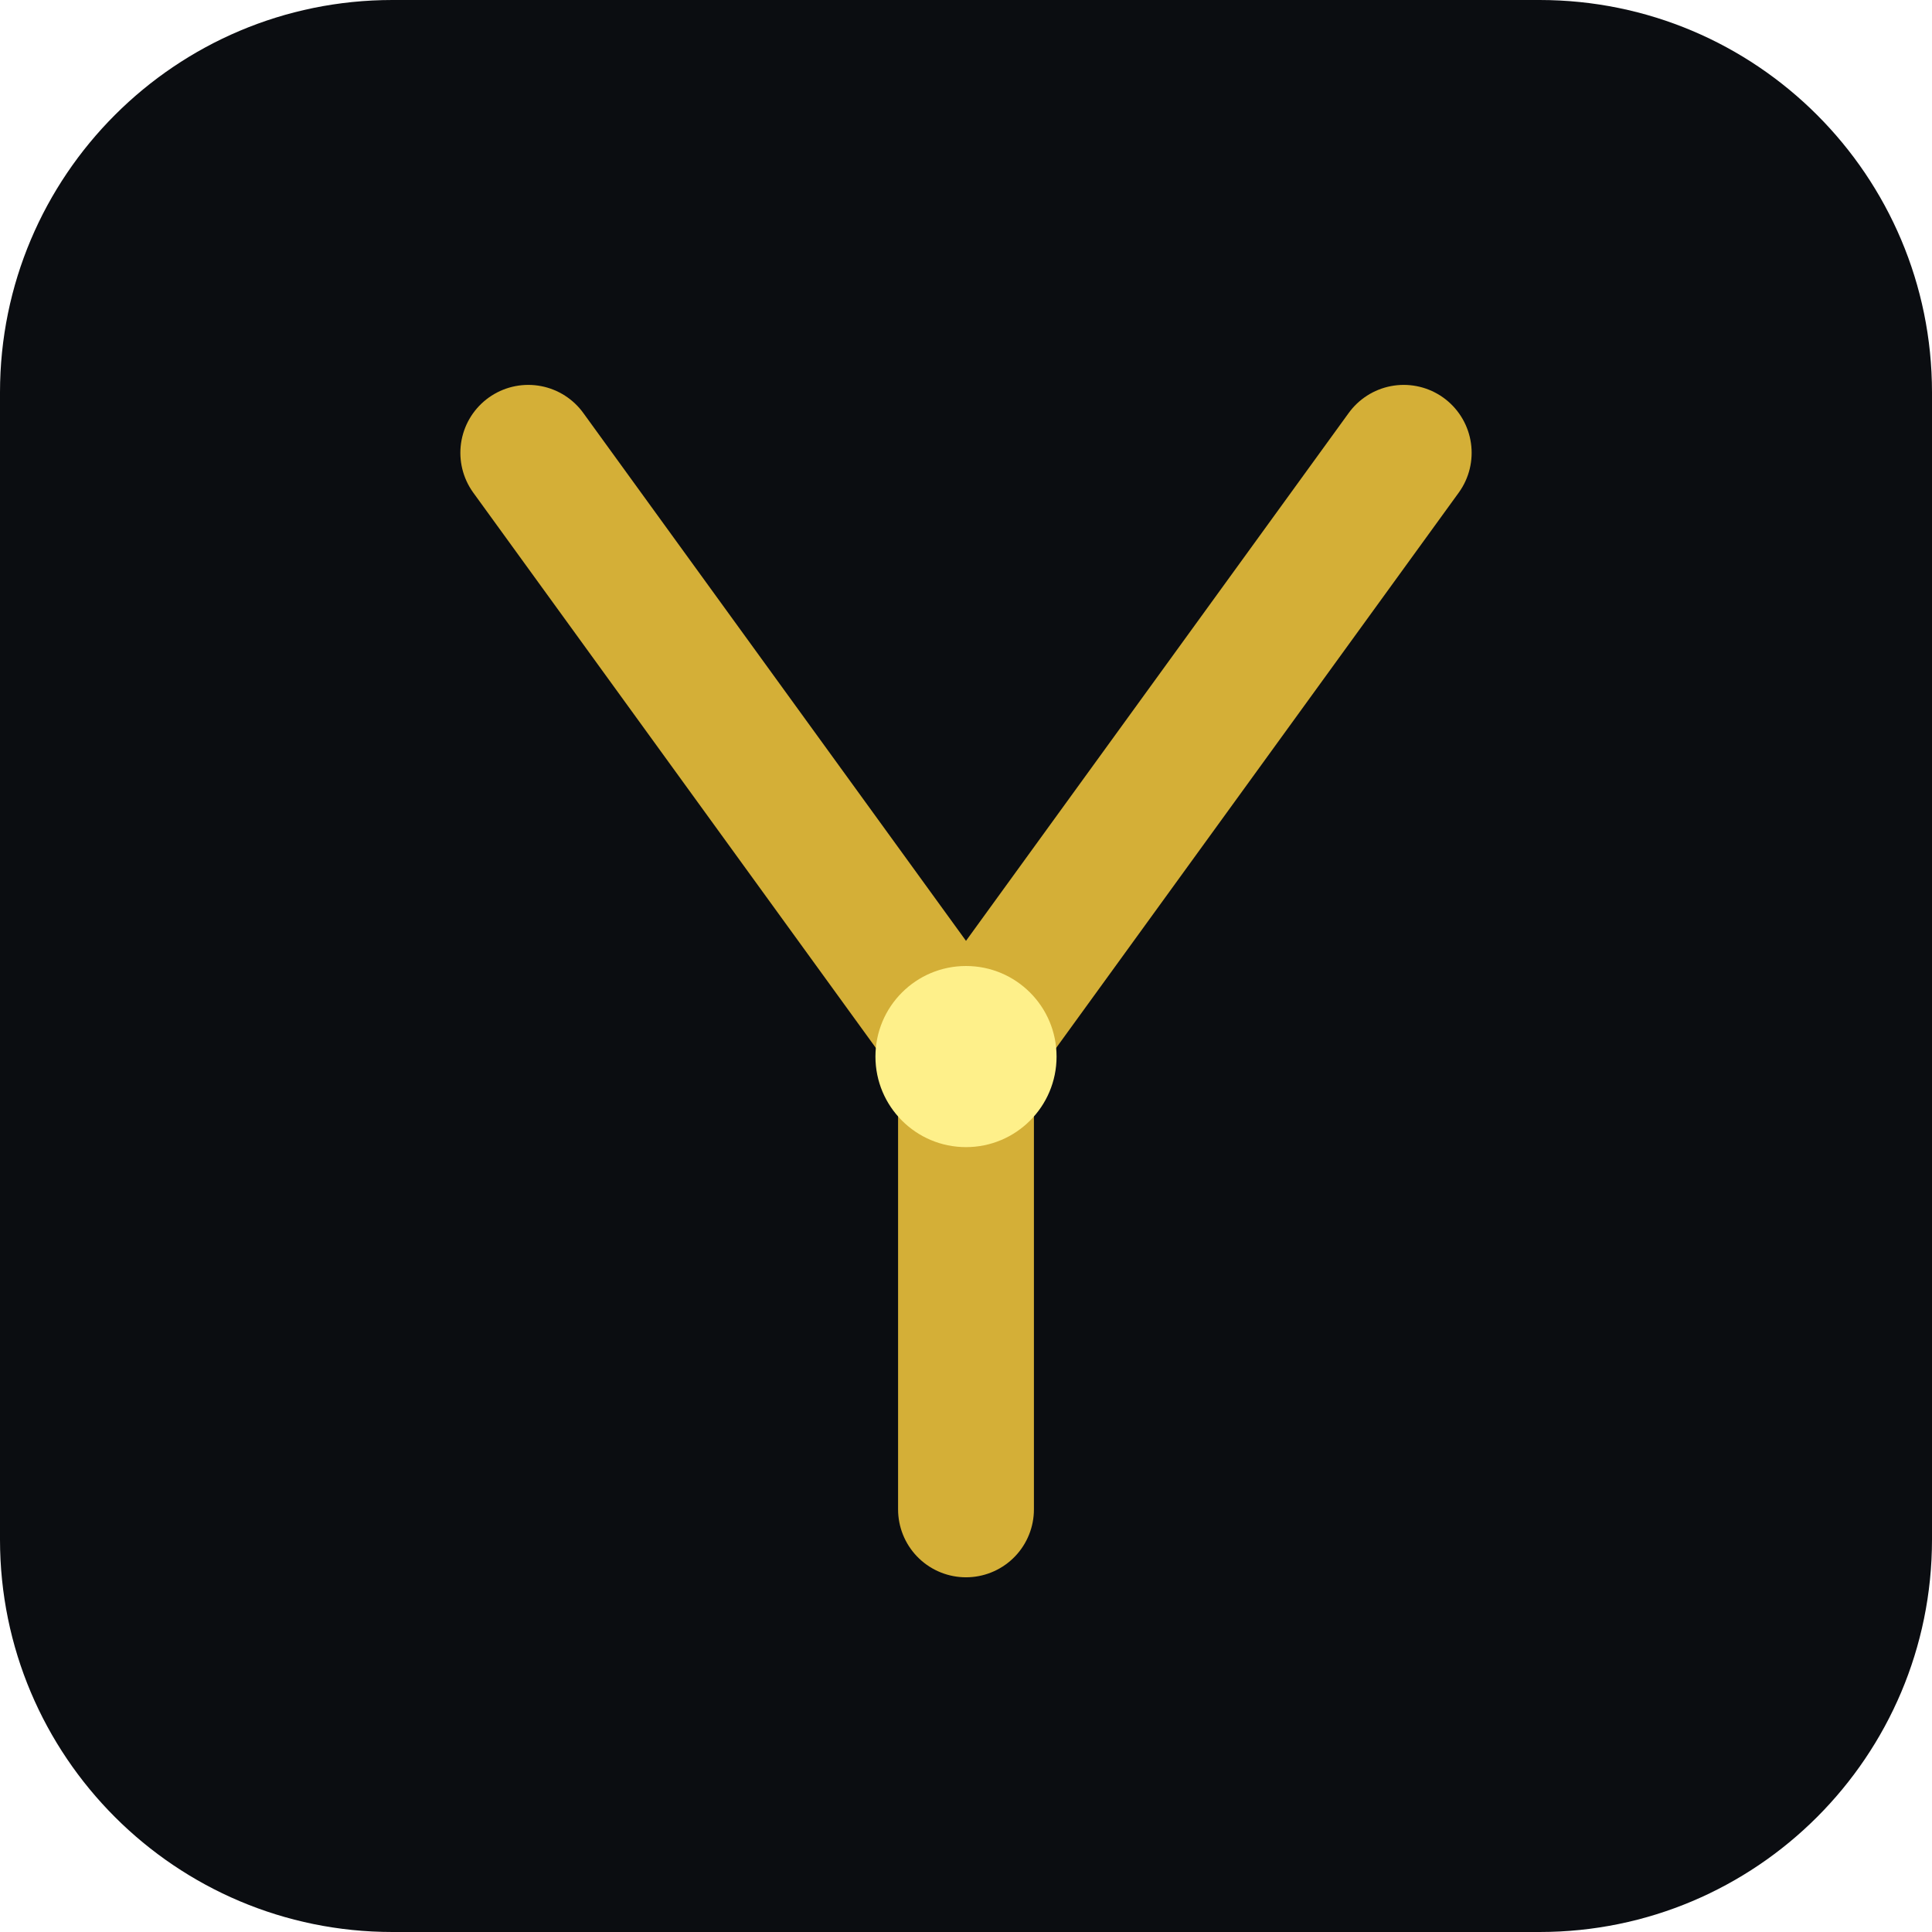
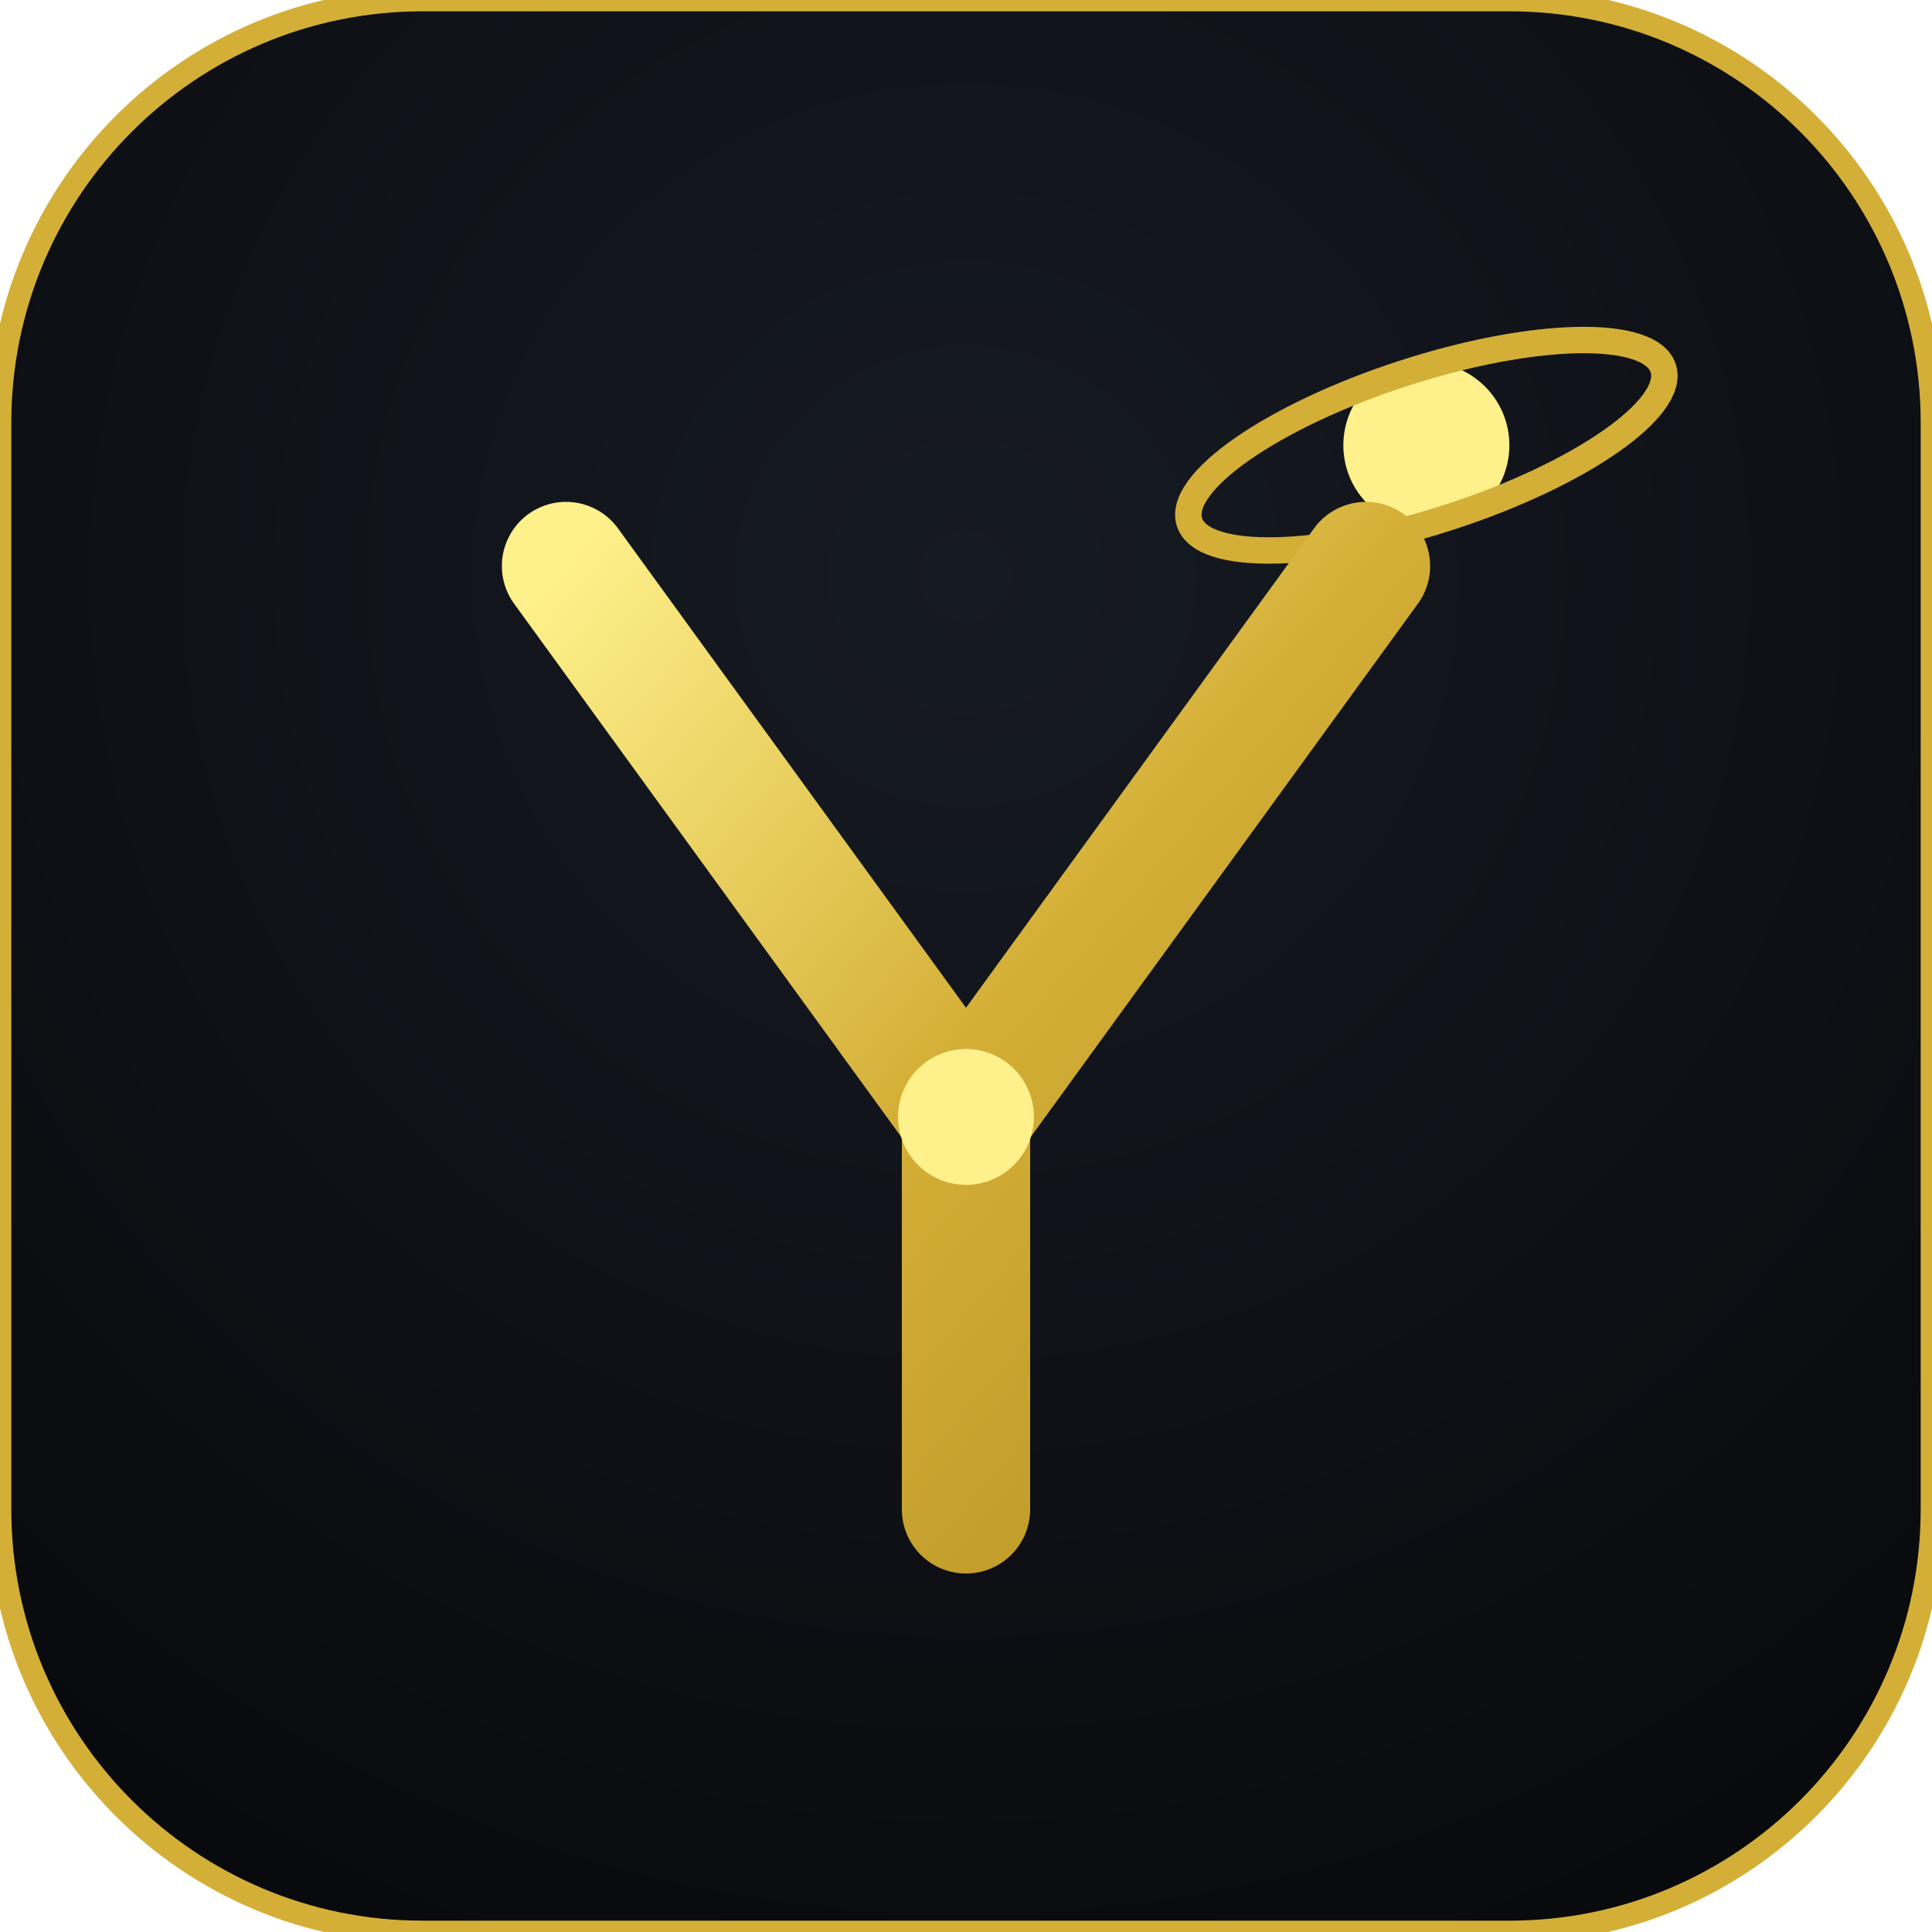
<svg xmlns="http://www.w3.org/2000/svg" viewBox="0 0 512 512">
-   <rect width="512" height="512" rx="104" fill="#0b0d11" />
-   <path d="M140 120 256 280 372 120M256 280v120" fill="none" stroke="#d4af37" stroke-width="36" stroke-linecap="round" stroke-linejoin="round" />
-   <circle cx="256" cy="280" r="24" fill="#fef08a" />
+   <defs>
+     <linearGradient id="gold" x1="0" y1="0" x2="1" y2="1">
+       <stop offset="0" stop-color="#fef08a" />
+       <stop offset="0.5" stop-color="#d4af37" />
+       <stop offset="1" stop-color="#b89222" />
+     </linearGradient>
+     <radialGradient id="bg" cx="0.5" cy="0.3" r="0.9">
+       <stop offset="0" stop-color="#161a22" />
+       <stop offset="1" stop-color="#060709" />
+     </radialGradient>
+   </defs>
+   <rect width="512" height="512" rx="112" fill="url(#bg)" stroke="#d4af37" stroke-width="6" />
+   <circle cx="378" cy="118" r="22" fill="#fef08a" />
+   <ellipse cx="378" cy="118" rx="66" ry="20" fill="none" stroke="#d4af37" stroke-width="7" transform="rotate(-18 378 118)" />
+   <path d="M150 150 L256 296 L362 150 M256 296 L256 400" fill="none" stroke="url(#gold)" stroke-width="34" stroke-linecap="round" stroke-linejoin="round" />
+   <circle cx="256" cy="296" r="18" fill="#fef08a" />
</svg>
